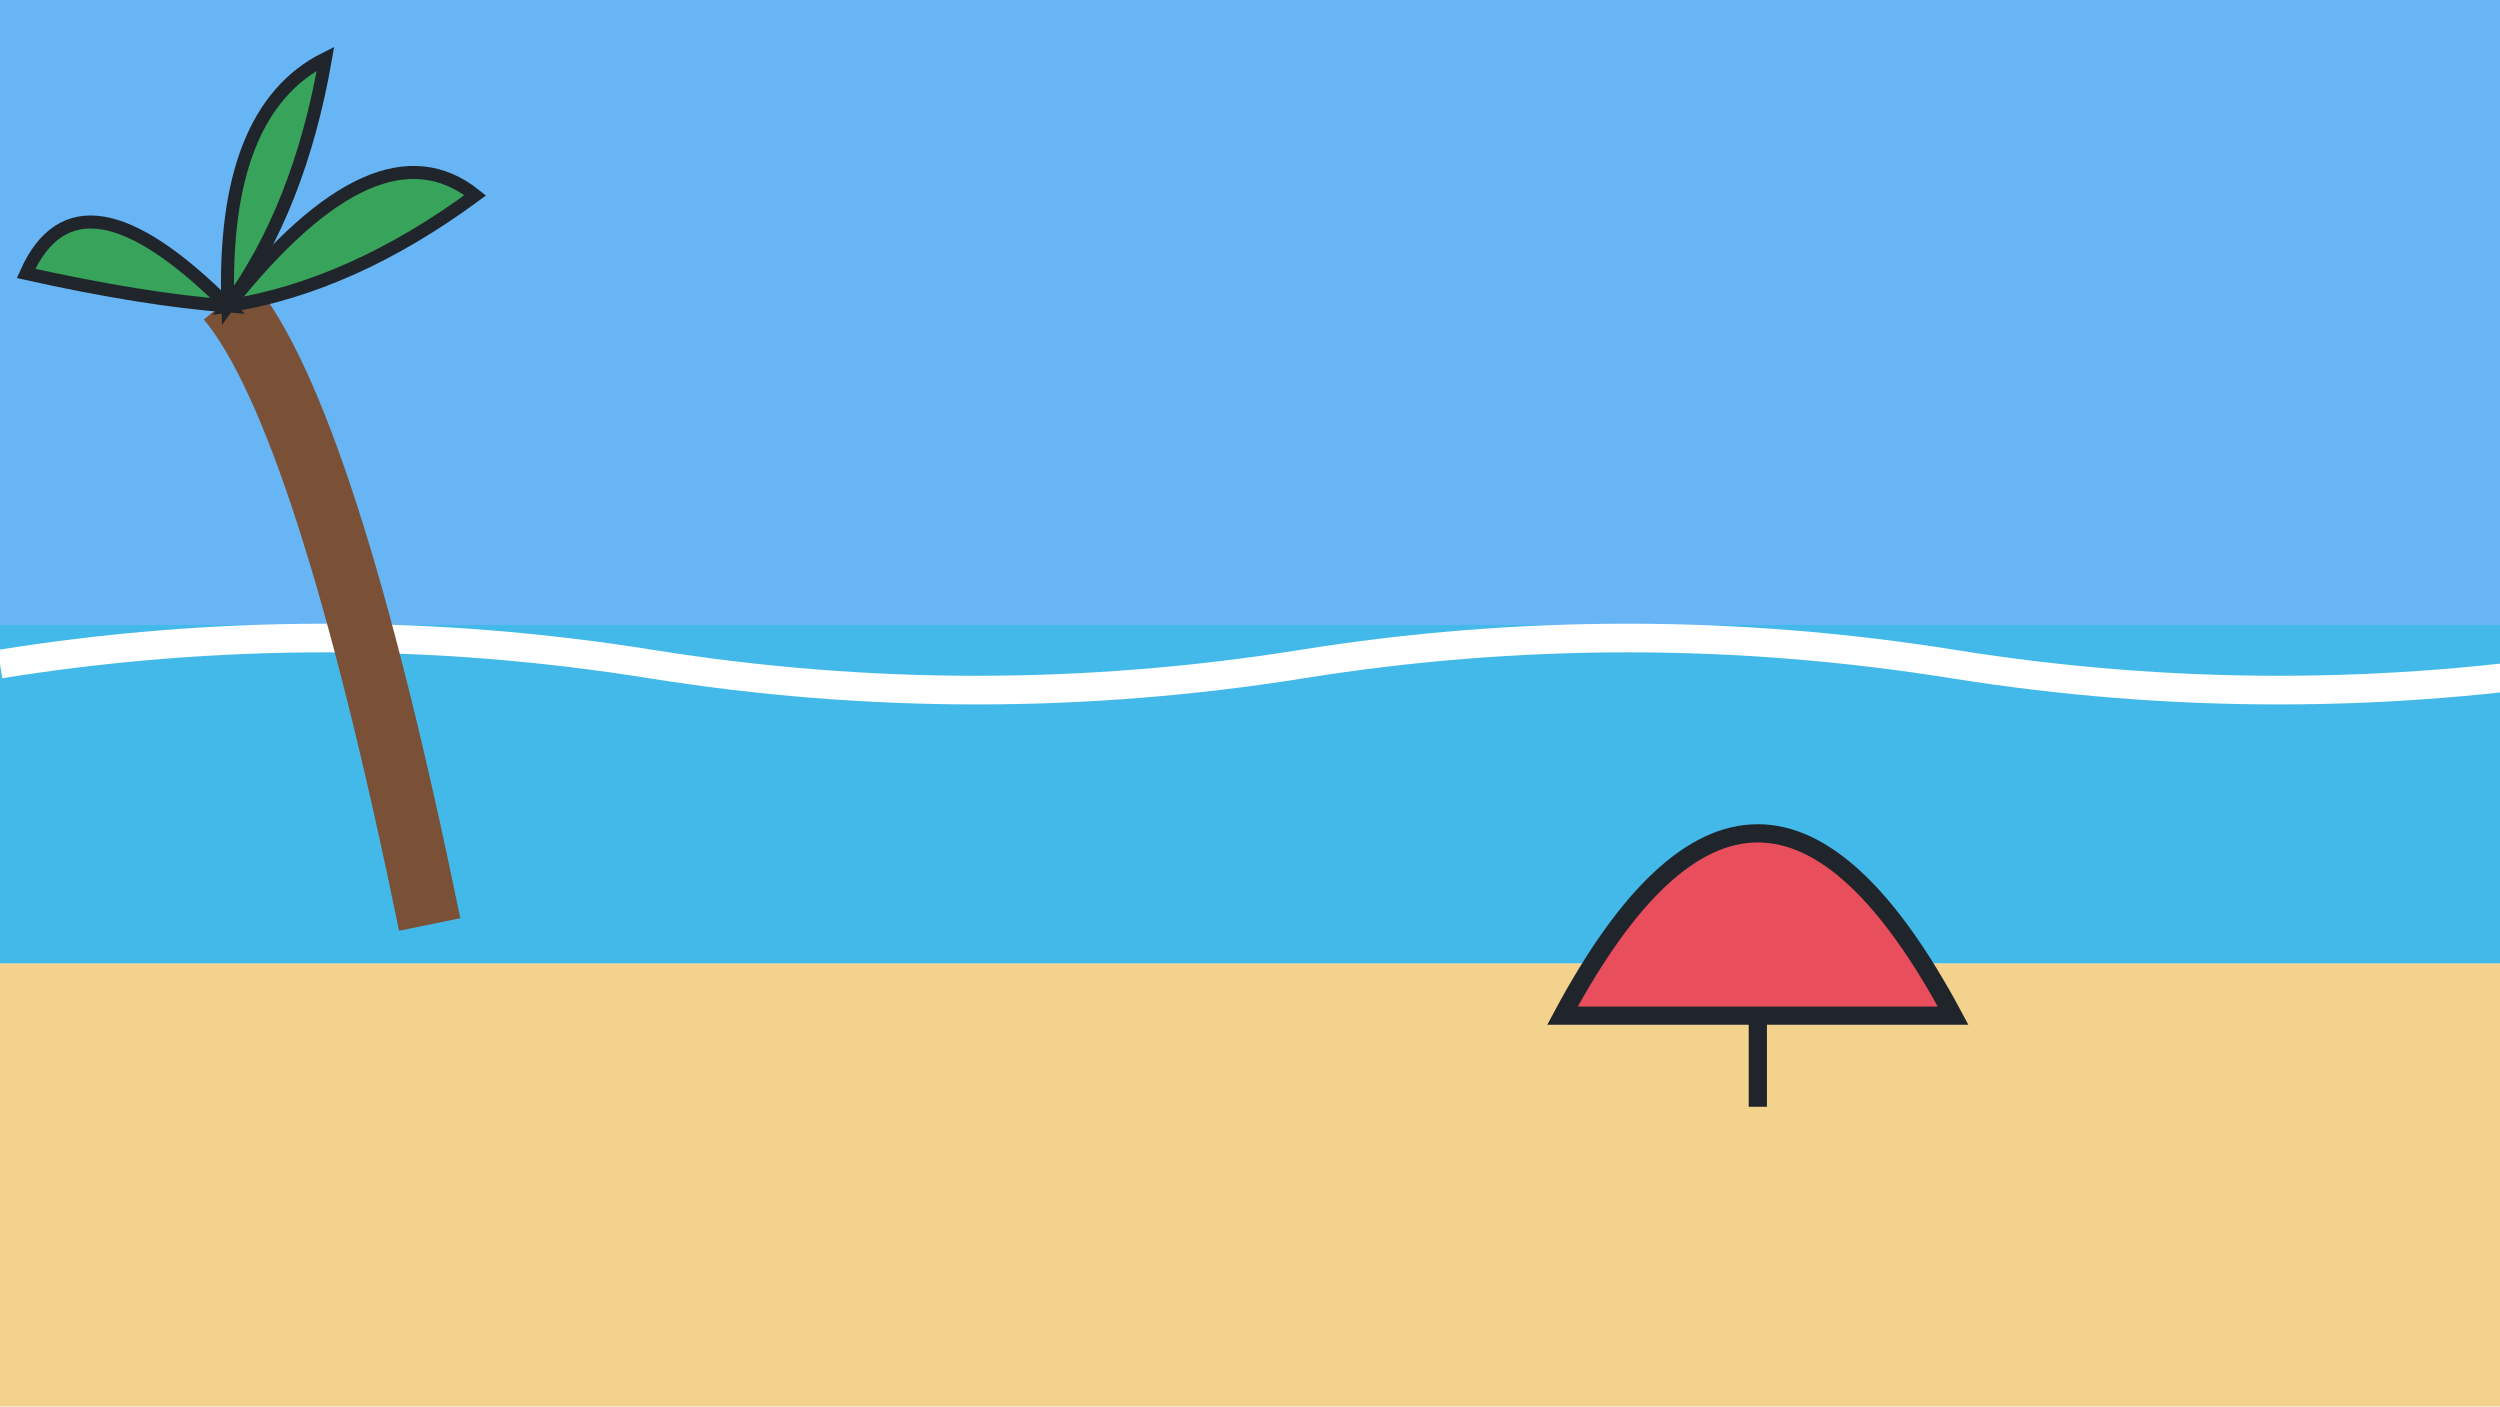
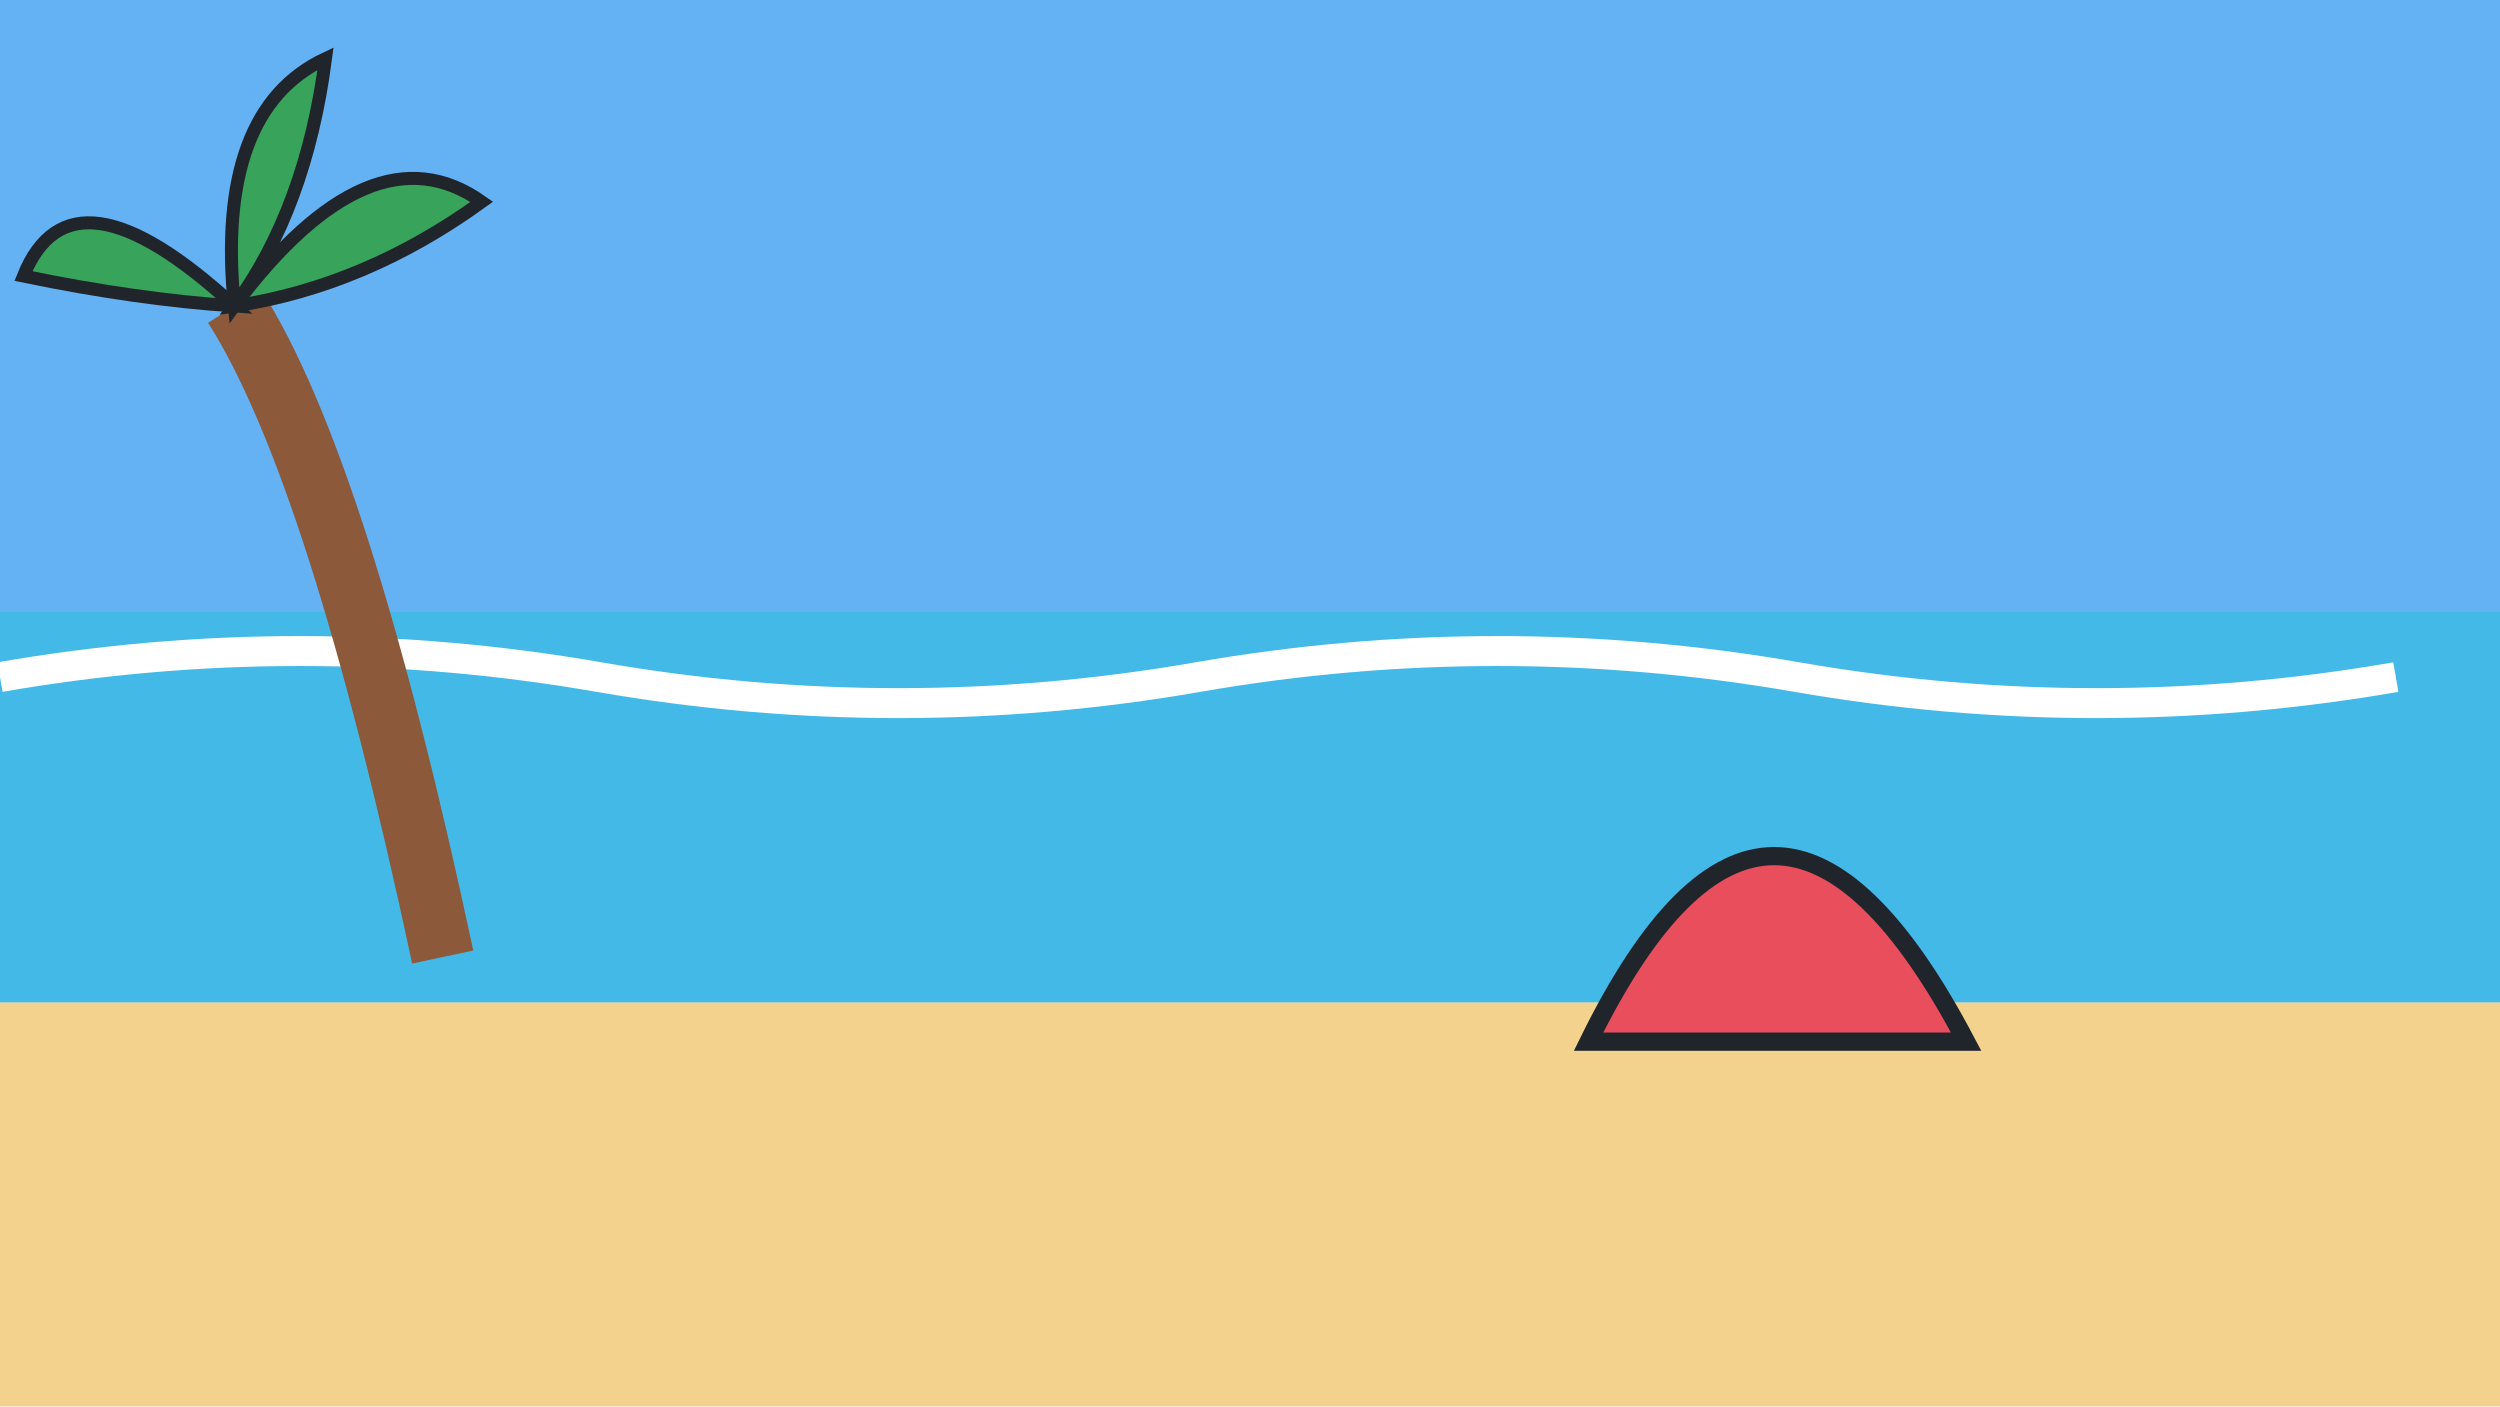
- <svg xmlns="http://www.w3.org/2000/svg" viewBox="0 0 1920 1080" role="img" aria-label="Praia / Lazer">
-   <rect width="1920" height="480" fill="#68B5F5" />
-   <rect y="480" width="1920" height="260" fill="#42B9E8" />
-   <rect y="740" width="1920" height="340" fill="#F2D28D" />
-   <path d="M0 510 Q250 470 500 510 T1000 510 T1500 510 T2000 510" fill="none" stroke="#FFF" stroke-width="22" />
-   <path d="M330 710 Q250 320 175 230" stroke="#7A5136" stroke-width="48" fill="none" />
+ <svg xmlns="http://www.w3.org/2000/svg" viewBox="0 0 1920 1080" role="img" aria-label="beach">
+   <rect width="1920" height="470" fill="#64B2F4" />
+   <rect y="470" width="1920" height="300" fill="#43B9E7" />
+   <rect y="770" width="1920" height="310" fill="#F2D28D" />
+   <path d="M0 520 Q230 480 460 520 T920 520 T1380 520 T1840 520" fill="none" stroke="white" stroke-width="23" />
+   <path d="M340 735 Q260 360 180 235" stroke="#8C593B" stroke-width="48" fill="none" />
  <g fill="#38A35B" stroke="#20252B" stroke-width="10">
-     <path d="M175 235 Q60 120 20 210 Q110 230 175 235Z" />
-     <path d="M175 235 Q170 85 250 45 Q230 160 175 235Z" />
-     <path d="M175 235 Q290 90 365 150 Q270 220 175 235Z" />
+     <path d="M180 235 Q55 120 18 212 Q105 230 180 235Z" />
+     <path d="M180 235 Q165 85 250 45 Q235 160 180 235Z" />
+     <path d="M180 235 Q285 95 370 155 Q280 220 180 235Z" />
  </g>
-   <path d="M1200 780 Q1350 500 1500 780Z" fill="#E94E5D" stroke="#20252B" stroke-width="14" />
-   <path d="M1350 780 V850" stroke="#20252B" stroke-width="14" />
+   <path d="M1220 800 Q1360 515 1510 800Z" fill="#E94E5D" stroke="#20252B" stroke-width="14" />
</svg>
